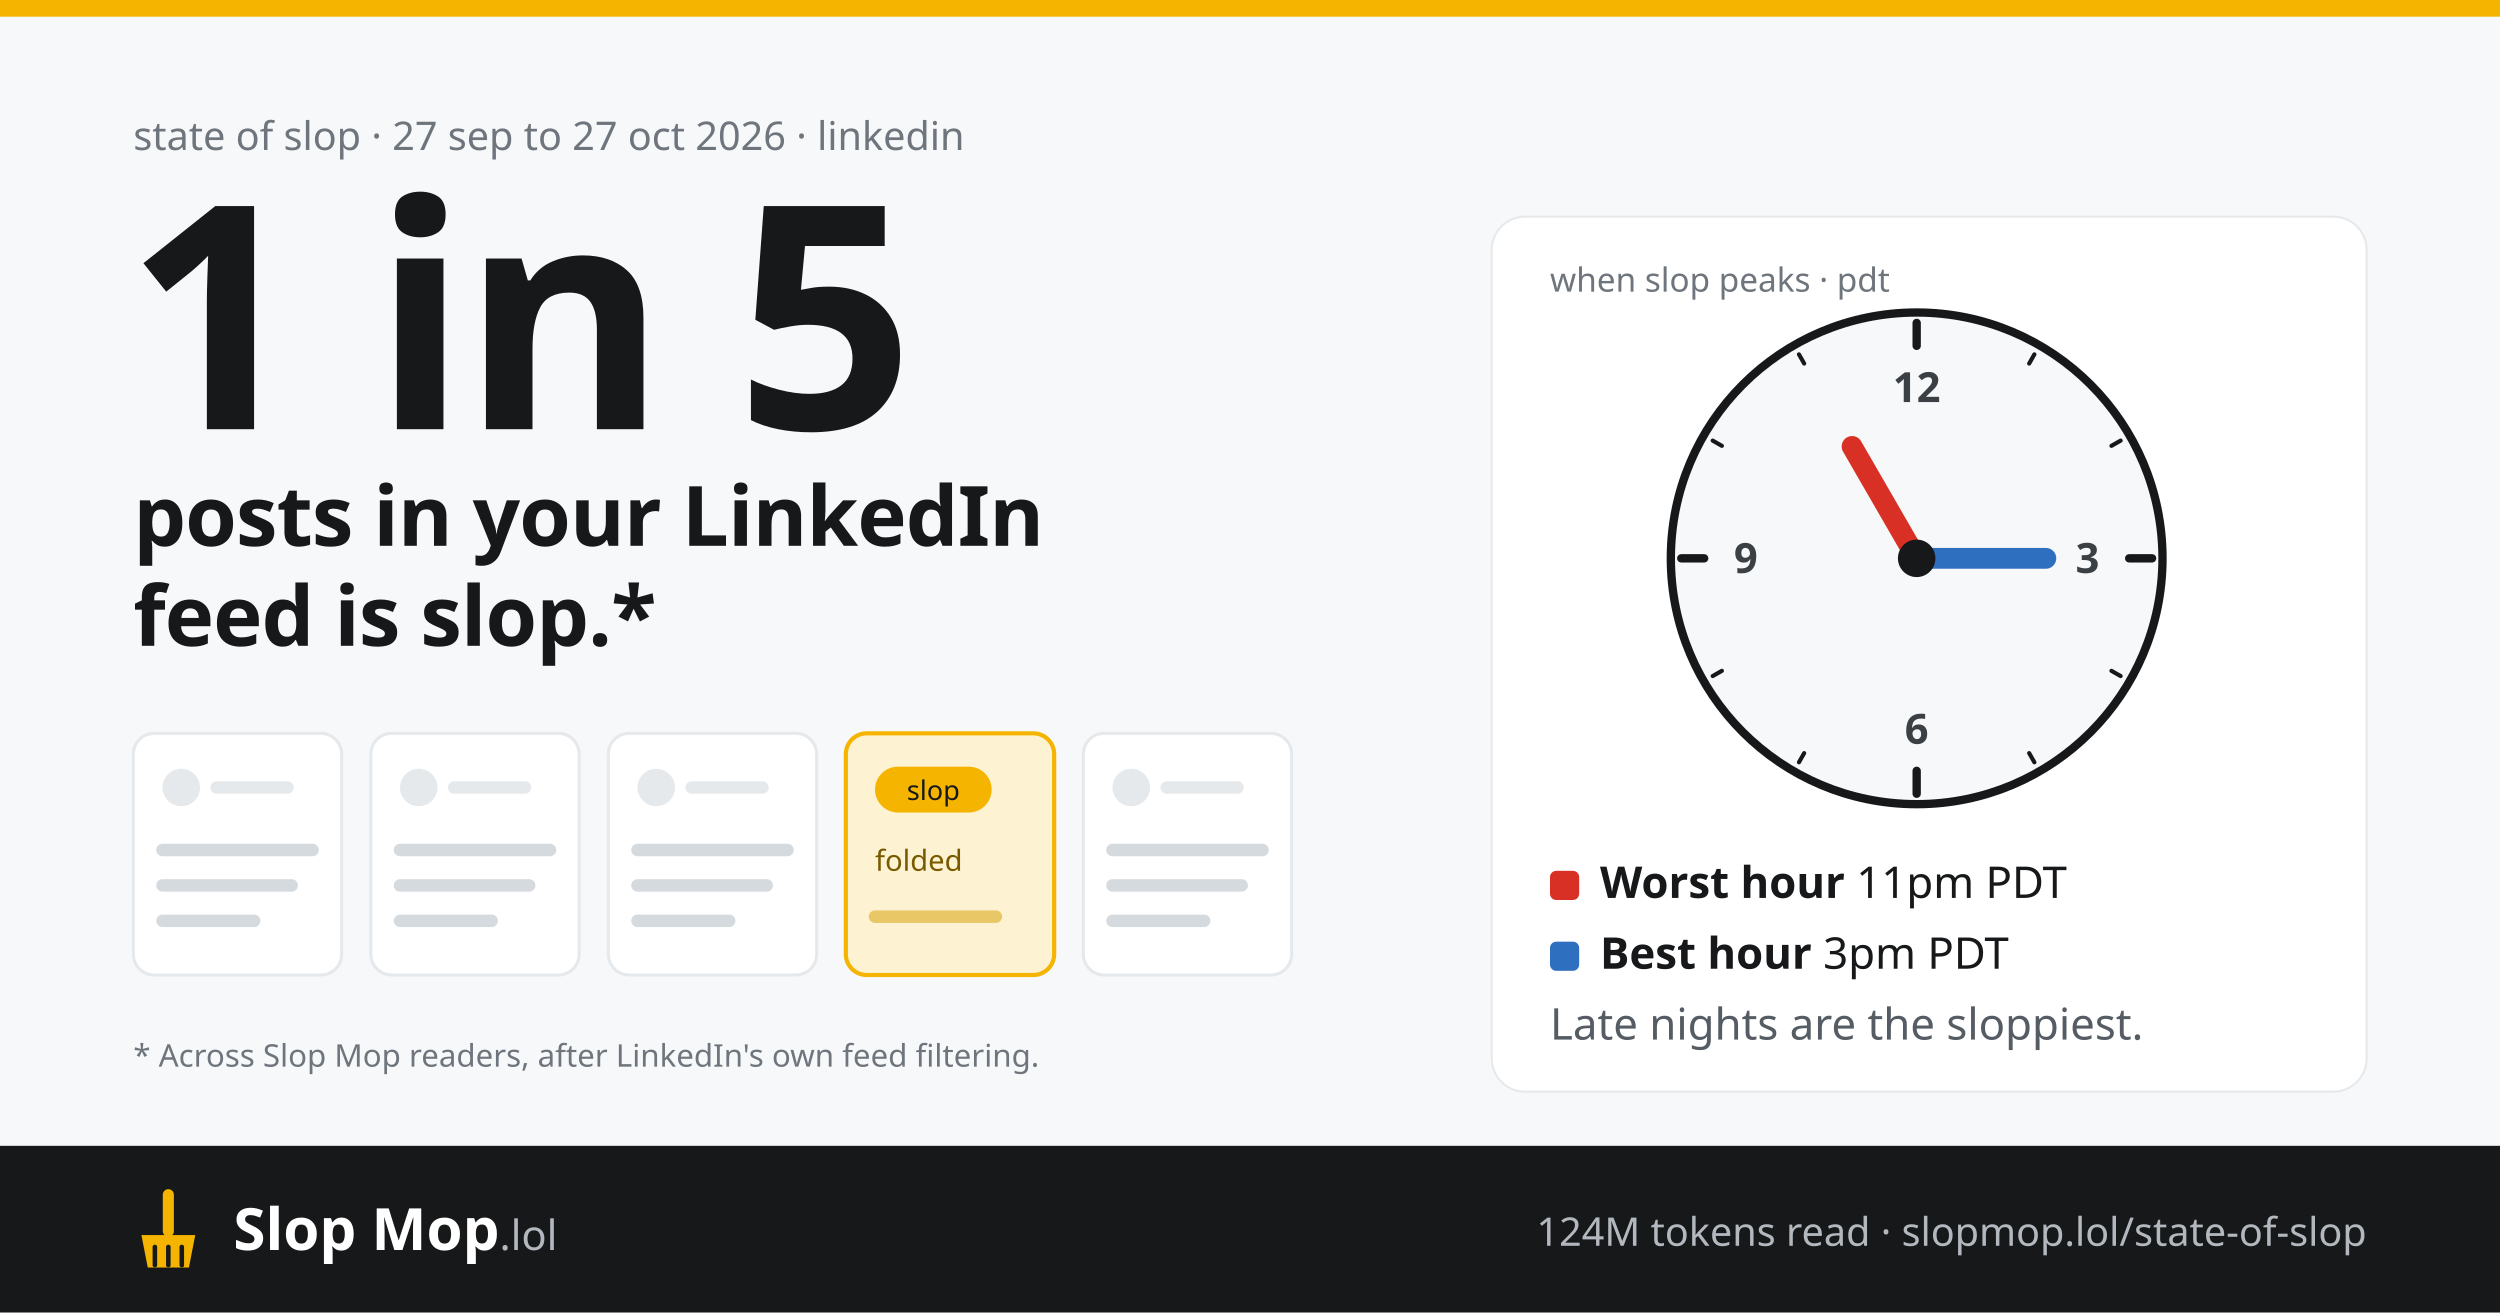
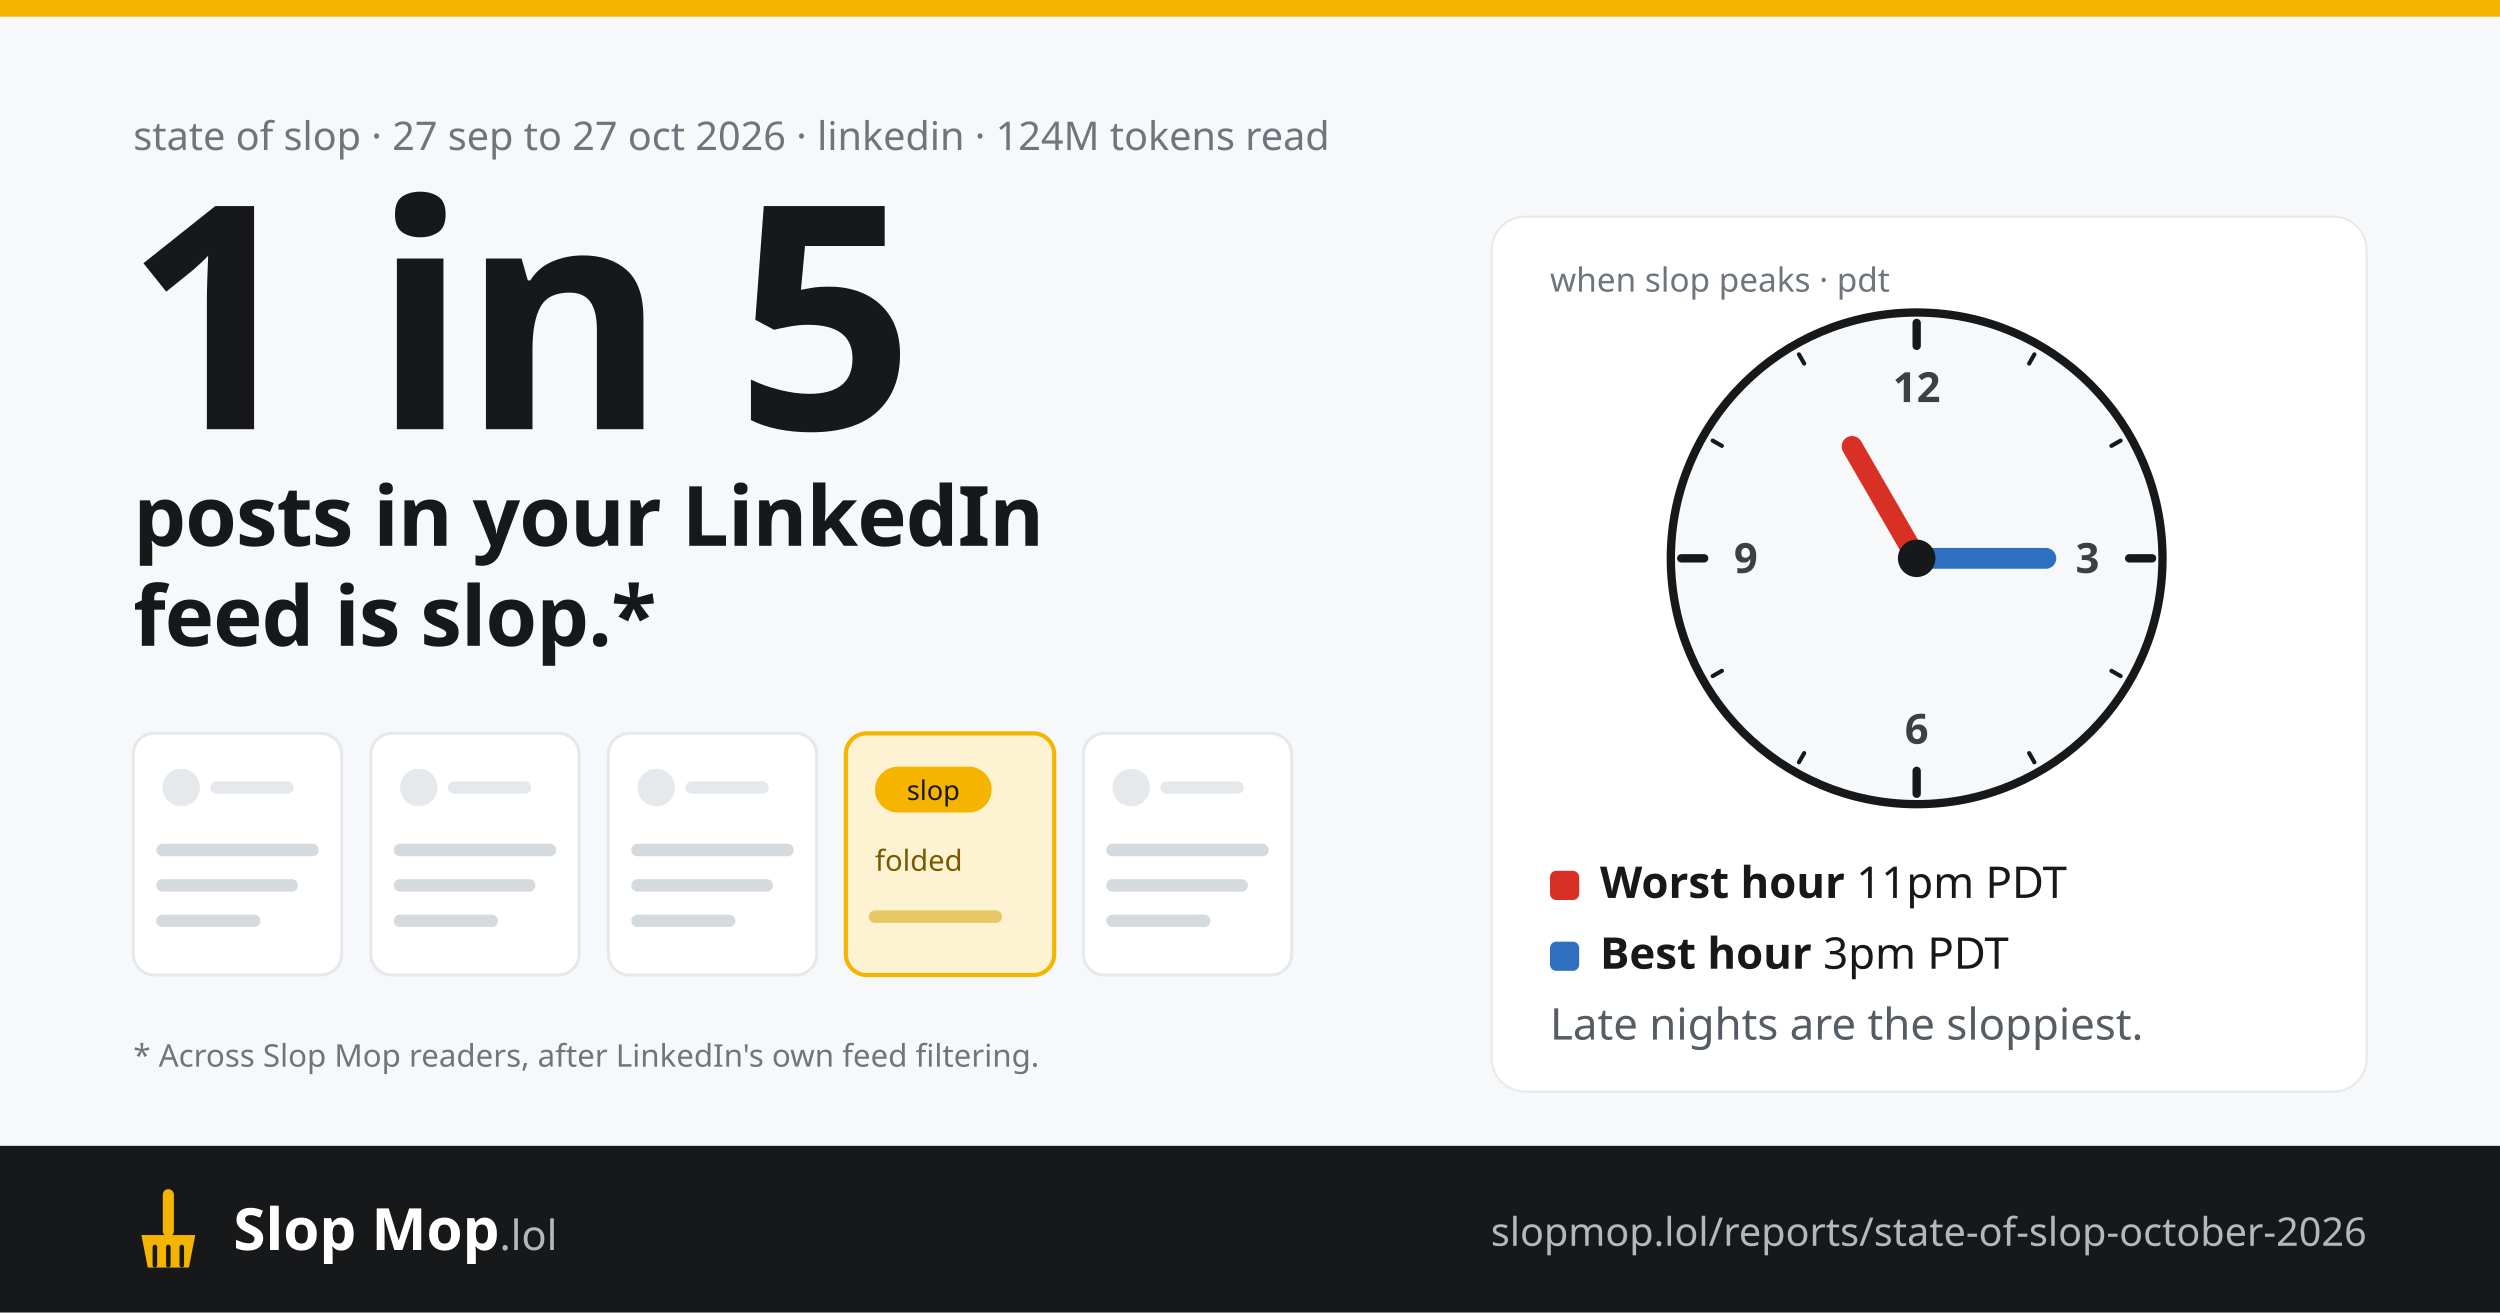
<svg xmlns="http://www.w3.org/2000/svg" width="1200" height="630" viewBox="0 0 1200 630">
  <rect width="1200" height="630" fill="#F7F8F9" />
  <rect width="1200" height="8" fill="#F5B400" />
-   <text x="64" y="72" font-family="JetBrains Mono" font-size="19" fill="#6E757D">state of slop · 27 sep to 27 oct 2026 · linkedin</text>
+   <text x="64" y="72" font-family="JetBrains Mono" font-size="19" fill="#6E757D">state of slop · 27 sep to 27 oct 2026 · linkedin · 124M tokens read</text>
  <text x="60" y="206" font-family="Archivo" font-weight="700" font-size="150" letter-spacing="-3" fill="#16181A">1 in 5</text>
  <text x="64" y="262" font-family="Archivo" font-weight="600" font-size="40" letter-spacing="-0.4" fill="#16181A">posts in your LinkedIn</text>
  <text x="64" y="310" font-family="Archivo" font-weight="600" font-size="40" letter-spacing="-0.4" fill="#16181A">feed is slop.*</text>
  <rect x="64" y="352" width="100" height="116" rx="10" fill="#FFFFFF" stroke="#E6E9EC" stroke-width="1.5" />
  <circle cx="87" cy="378" r="9" fill="#E6E9EC" />
  <path d="M104 378 h34" stroke="#E6E9EC" stroke-width="6" stroke-linecap="round" />
  <path d="M78 408 h72" stroke="#D5DADF" stroke-width="6" stroke-linecap="round" />
  <path d="M78 425 h62" stroke="#D5DADF" stroke-width="6" stroke-linecap="round" />
  <path d="M78 442 h44" stroke="#D5DADF" stroke-width="6" stroke-linecap="round" />
  <rect x="178" y="352" width="100" height="116" rx="10" fill="#FFFFFF" stroke="#E6E9EC" stroke-width="1.5" />
  <circle cx="201" cy="378" r="9" fill="#E6E9EC" />
  <path d="M218 378 h34" stroke="#E6E9EC" stroke-width="6" stroke-linecap="round" />
  <path d="M192 408 h72" stroke="#D5DADF" stroke-width="6" stroke-linecap="round" />
  <path d="M192 425 h62" stroke="#D5DADF" stroke-width="6" stroke-linecap="round" />
  <path d="M192 442 h44" stroke="#D5DADF" stroke-width="6" stroke-linecap="round" />
  <rect x="292" y="352" width="100" height="116" rx="10" fill="#FFFFFF" stroke="#E6E9EC" stroke-width="1.5" />
  <circle cx="315" cy="378" r="9" fill="#E6E9EC" />
  <path d="M332 378 h34" stroke="#E6E9EC" stroke-width="6" stroke-linecap="round" />
  <path d="M306 408 h72" stroke="#D5DADF" stroke-width="6" stroke-linecap="round" />
  <path d="M306 425 h62" stroke="#D5DADF" stroke-width="6" stroke-linecap="round" />
  <path d="M306 442 h44" stroke="#D5DADF" stroke-width="6" stroke-linecap="round" />
  <rect x="406" y="352" width="100" height="116" rx="10" fill="#FDF3D3" stroke="#F5B400" stroke-width="2" />
  <rect x="420" y="368" width="56" height="22" rx="11" fill="#F5B400" />
  <text x="448" y="384" text-anchor="middle" font-family="JetBrains Mono" font-weight="500" font-size="13" fill="#16181A">slop</text>
  <text x="420" y="418" font-family="Archivo" font-weight="500" font-size="14" fill="#7A5A00">folded</text>
  <path d="M420 440 h58" stroke="#E9C766" stroke-width="6" stroke-linecap="round" />
  <rect x="520" y="352" width="100" height="116" rx="10" fill="#FFFFFF" stroke="#E6E9EC" stroke-width="1.5" />
  <circle cx="543" cy="378" r="9" fill="#E6E9EC" />
  <path d="M560 378 h34" stroke="#E6E9EC" stroke-width="6" stroke-linecap="round" />
  <path d="M534 408 h72" stroke="#D5DADF" stroke-width="6" stroke-linecap="round" />
  <path d="M534 425 h62" stroke="#D5DADF" stroke-width="6" stroke-linecap="round" />
  <path d="M534 442 h44" stroke="#D5DADF" stroke-width="6" stroke-linecap="round" />
  <text x="64" y="512" font-family="JetBrains Mono" font-size="15" fill="#6E757D">* Across Slop Mop readers, after LinkedIn's own feed filtering.</text>
  <rect x="716" y="104" width="420" height="420" rx="16" fill="#FFFFFF" stroke="#E6E9EC" />
  <text x="744" y="140" font-family="JetBrains Mono" font-size="16" fill="#6E757D">when slop peaks · pdt</text>
  <circle cx="920" cy="268" r="118" fill="#F7F8F9" stroke="#16181A" stroke-width="4" />
  <line x1="920.0" y1="166.0" x2="920.0" y2="155.0" stroke="#16181A" stroke-width="4" stroke-linecap="round" />
  <line x1="974.0" y1="174.5" x2="976.5" y2="170.1" stroke="#16181A" stroke-width="2" stroke-linecap="round" />
  <line x1="1013.5" y1="214.0" x2="1017.9" y2="211.5" stroke="#16181A" stroke-width="2" stroke-linecap="round" />
  <line x1="1022.0" y1="268.0" x2="1033.0" y2="268.0" stroke="#16181A" stroke-width="4" stroke-linecap="round" />
  <line x1="1013.5" y1="322.0" x2="1017.9" y2="324.5" stroke="#16181A" stroke-width="2" stroke-linecap="round" />
  <line x1="974.0" y1="361.5" x2="976.5" y2="365.9" stroke="#16181A" stroke-width="2" stroke-linecap="round" />
  <line x1="920.0" y1="370.0" x2="920.0" y2="381.0" stroke="#16181A" stroke-width="4" stroke-linecap="round" />
  <line x1="866.0" y1="361.5" x2="863.5" y2="365.9" stroke="#16181A" stroke-width="2" stroke-linecap="round" />
  <line x1="826.5" y1="322.0" x2="822.1" y2="324.5" stroke="#16181A" stroke-width="2" stroke-linecap="round" />
  <line x1="818.0" y1="268.0" x2="807.0" y2="268.0" stroke="#16181A" stroke-width="4" stroke-linecap="round" />
  <line x1="826.5" y1="214.0" x2="822.1" y2="211.5" stroke="#16181A" stroke-width="2" stroke-linecap="round" />
  <line x1="866.0" y1="174.5" x2="863.5" y2="170.1" stroke="#16181A" stroke-width="2" stroke-linecap="round" />
  <text x="920.0" y="193.0" text-anchor="middle" font-family="Archivo" font-weight="600" font-size="20" fill="#3B4045">12</text>
  <text x="1002.0" y="275.0" text-anchor="middle" font-family="Archivo" font-weight="600" font-size="20" fill="#3B4045">3</text>
  <text x="920.0" y="357.0" text-anchor="middle" font-family="Archivo" font-weight="600" font-size="20" fill="#3B4045">6</text>
  <text x="838.0" y="275.0" text-anchor="middle" font-family="Archivo" font-weight="600" font-size="20" fill="#3B4045">9</text>
  <line x1="920" y1="268" x2="982.0" y2="268.0" stroke="#2F6FBF" stroke-width="10" stroke-linecap="round" />
  <line x1="920" y1="268" x2="889.0" y2="214.3" stroke="#D93025" stroke-width="10" stroke-linecap="round" />
  <circle cx="920" cy="268" r="9" fill="#16181A" />
  <rect x="744" y="418" width="14" height="14" rx="3" fill="#D93025" />
  <text x="768" y="431" font-family="Archivo" font-size="21" fill="#16181A">
    <tspan font-weight="700">Worst hour</tspan> 11pm PDT</text>
  <rect x="744" y="452" width="14" height="14" rx="3" fill="#2F6FBF" />
  <text x="768" y="465" font-family="Archivo" font-size="21" fill="#16181A">
    <tspan font-weight="700">Best hour</tspan> 3pm PDT</text>
  <text x="744" y="499" font-family="Archivo" font-size="21" fill="#565C63">Late nights are the sloppiest.</text>
  <rect y="550" width="1200" height="80" fill="#16181A" />
  <g transform="translate(58 567) scale(1.9)">
    <rect x="10.6" y="2" width="2.8" height="12" rx="1.4" fill="#F5B400" />
    <path d="M5.2 13.6h13.6l-1.6 8.2H6.8z" fill="#F5B400" />
    <path d="M8.6 16.6v4.6M12 16.6v4.6M15.4 16.6v4.6" stroke="#16181A" stroke-width="1.15" stroke-linecap="round" />
  </g>
  <text x="112" y="600" font-family="Archivo" font-weight="600" font-size="28" fill="#FFFFFF">Slop Mop<tspan font-family="JetBrains Mono" font-weight="400" font-size="20" fill="#B2B8BE"> .lol</tspan>
  </text>
-   <text x="1136" y="598" text-anchor="end" font-family="JetBrains Mono" font-size="19" fill="#B2B8BE">124M tokens read · slopmop.lol/state-of-slop</text>
+   <text x="1136" y="598" text-anchor="end" font-family="JetBrains Mono" font-size="19" fill="#B2B8BE">slopmop.lol/reports/state-of-slop-october-2026</text>
</svg>
